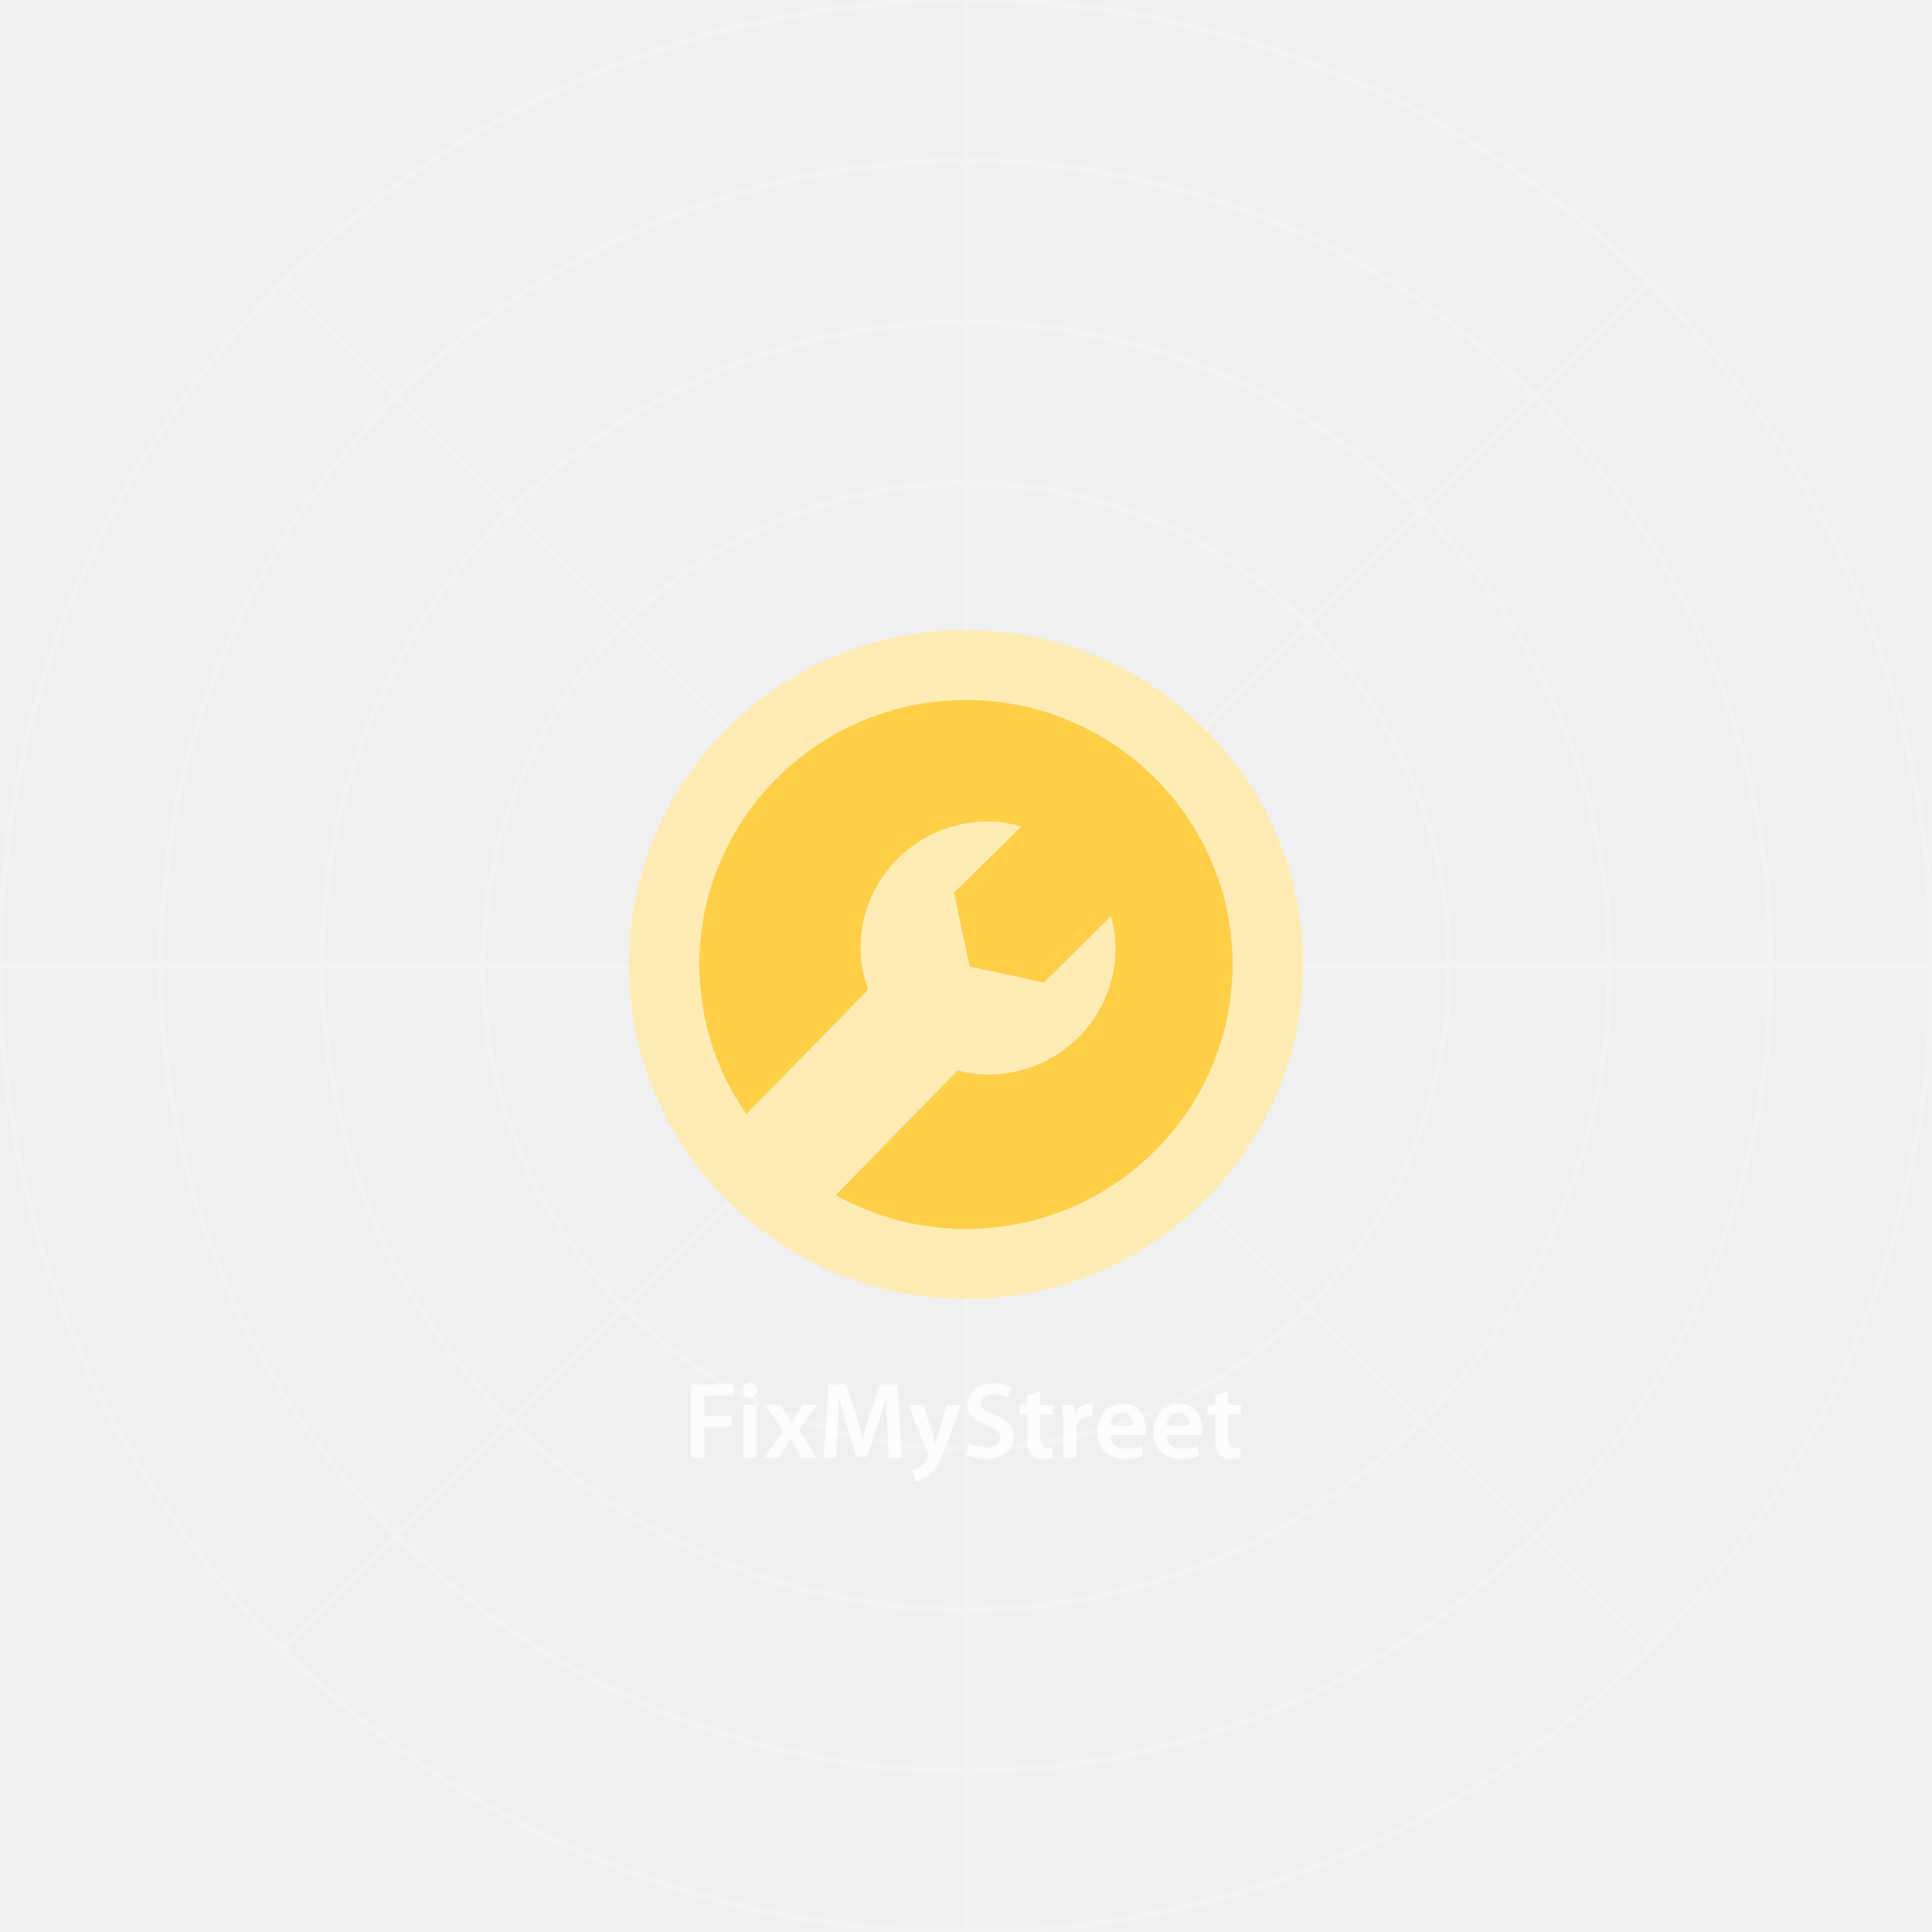
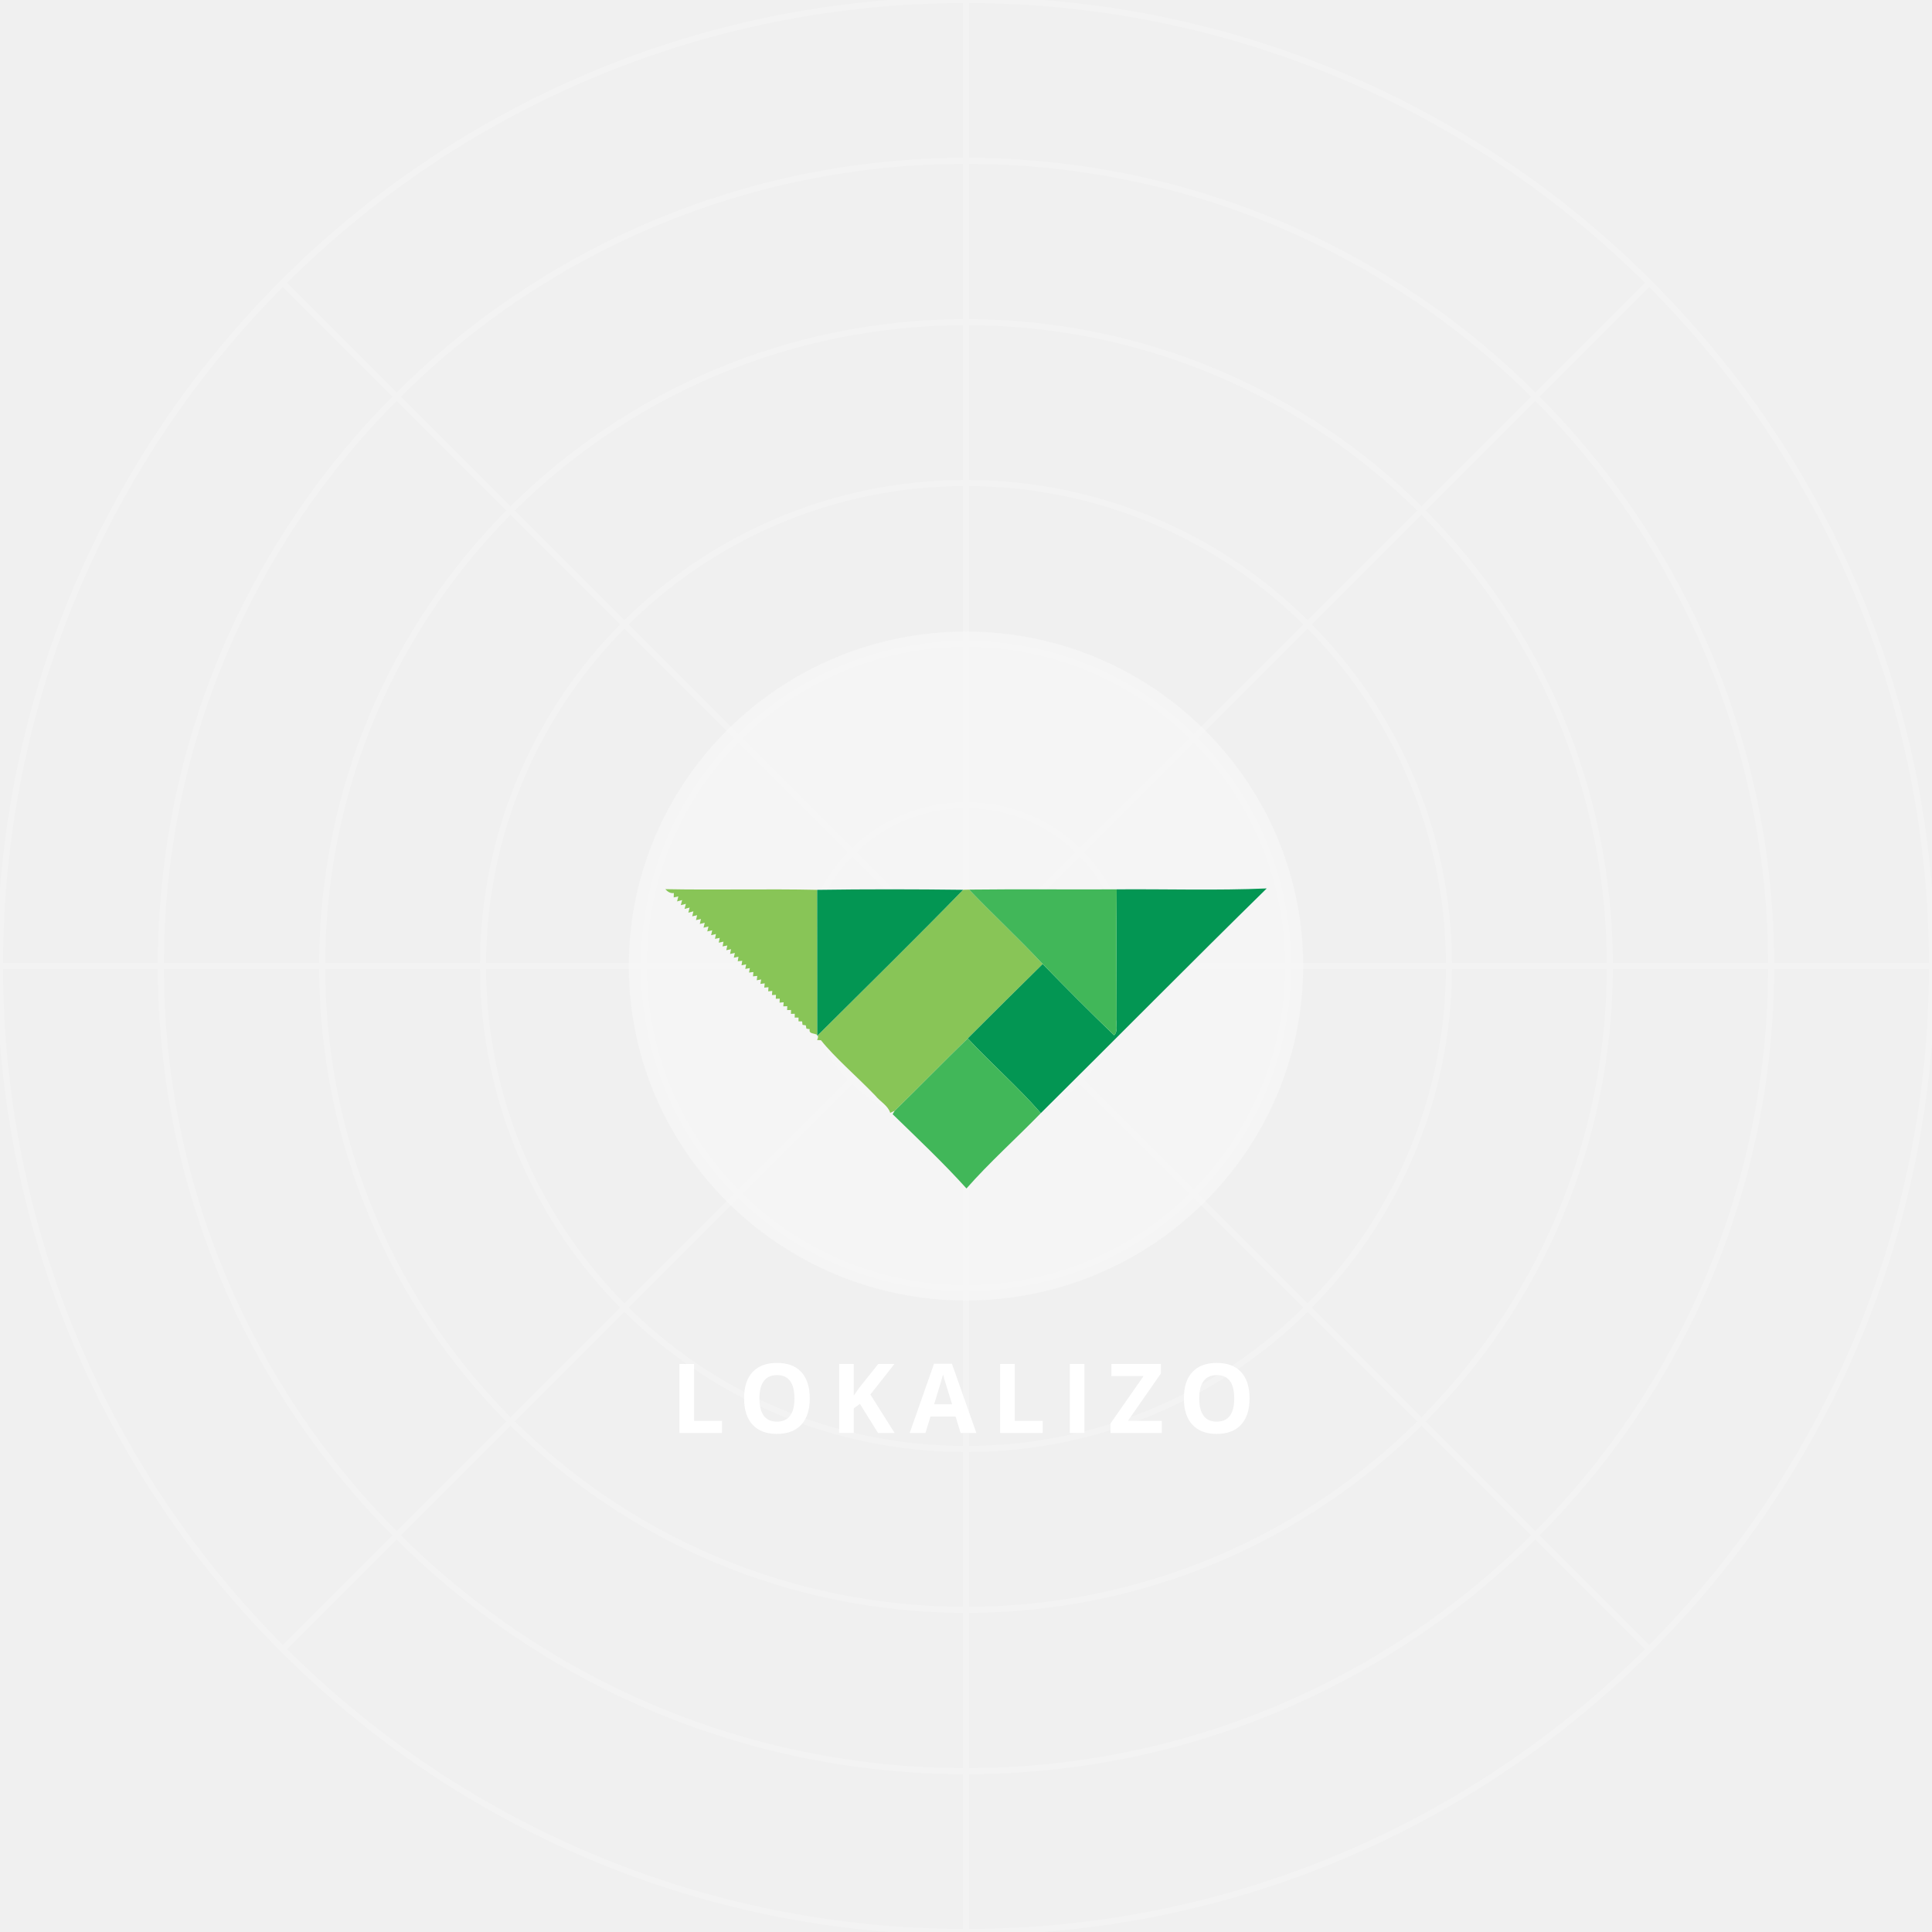
- <svg xmlns="http://www.w3.org/2000/svg" version="1.1" x="0px" y="0px" width="640px" height="640px" viewBox="0 0 640 640" style="enable-background:new 0 0 640 640;" xml:space="preserve">
+ <svg xmlns="http://www.w3.org/2000/svg" version="1.1" x="0px" y="0px" width="640px" height="640px" viewBox="0 0 640 640" style="enable-background:new 0 0 640 640;" xml:space="preserve" id="svg2">
+   <defs id="defs72" />
  <g id="grid">
-     <g style="opacity:0.2;">
-       <g>
-         <path style="fill:none;stroke:#FFFFFF;stroke-width:2;stroke-miterlimit:10;" d="M320,640C143.125,640,0,496.875,0,320           S143.125,0,320,0s320,143.125,320,320S496.875,640,320,640z" />
-         <path style="fill:none;stroke:#FFFFFF;stroke-width:2;stroke-miterlimit:10;" d="M586.719,320           c0-147.344-119.375-266.719-266.719-266.719S53.281,172.656,53.281,320S172.656,586.719,320,586.719S586.719,467.344,586.719,320           z" />
-         <path style="fill:none;stroke:#FFFFFF;stroke-width:2;stroke-miterlimit:10;" d="M320,533.281           c-117.969,0-213.281-95.312-213.281-213.281S202.031,106.719,320,106.719S533.281,202.031,533.281,320           S437.969,533.281,320,533.281z" />
-         <path style="fill:none;stroke:#FFFFFF;stroke-width:2;stroke-miterlimit:10;" d="M480,320c0-88.438-71.562-160-160-160           s-160,71.562-160,160s71.562,160,160,160S480,408.438,480,320z" />
-         <path style="fill:none;stroke:#FFFFFF;stroke-width:2;stroke-miterlimit:10;" d="M320,426.719           c-58.906,0-106.719-47.812-106.719-106.719S261.094,213.281,320,213.281S426.719,261.094,426.719,320           S378.906,426.719,320,426.719z" />
-         <path style="fill:none;stroke:#FFFFFF;stroke-width:2;stroke-miterlimit:10;" d="M373.281,320           c0-29.531-23.75-53.281-53.281-53.281s-53.281,23.75-53.281,53.281s23.75,53.281,53.281,53.281S373.281,349.531,373.281,320z" />
+     <g style="opacity:0.2;" id="g5">
+       <g id="g7">
+         <path style="fill:none;stroke:#FFFFFF;stroke-width:2;stroke-miterlimit:10;" d="M320,640C143.125,640,0,496.875,0,320           S143.125,0,320,0s320,143.125,320,320S496.875,640,320,640z" id="path9" />
+         <path style="fill:none;stroke:#FFFFFF;stroke-width:2;stroke-miterlimit:10;" d="M586.719,320           c0-147.344-119.375-266.719-266.719-266.719S53.281,172.656,53.281,320S172.656,586.719,320,586.719S586.719,467.344,586.719,320           z" id="path11" />
+         <path style="fill:none;stroke:#FFFFFF;stroke-width:2;stroke-miterlimit:10;" d="M320,533.281           c-117.969,0-213.281-95.312-213.281-213.281S202.031,106.719,320,106.719S533.281,202.031,533.281,320           S437.969,533.281,320,533.281z" id="path13" />
+         <path style="fill:none;stroke:#FFFFFF;stroke-width:2;stroke-miterlimit:10;" d="M480,320c0-88.438-71.562-160-160-160           s-160,71.562-160,160s71.562,160,160,160S480,408.438,480,320z" id="path15" />
+         <path style="fill:none;stroke:#FFFFFF;stroke-width:2;stroke-miterlimit:10;" d="M320,426.719           c-58.906,0-106.719-47.812-106.719-106.719S261.094,213.281,320,213.281S426.719,261.094,426.719,320           S378.906,426.719,320,426.719z" id="path17" />
+         <path style="fill:none;stroke:#FFFFFF;stroke-width:2;stroke-miterlimit:10;" d="M373.281,320           c0-29.531-23.75-53.281-53.281-53.281s-53.281,23.75-53.281,53.281s23.75,53.281,53.281,53.281S373.281,349.531,373.281,320z" id="path19" />
      </g>
-       <g>
-         <line style="fill:none;stroke:#FFFFFF;stroke-width:2;stroke-miterlimit:10;" x1="320" y1="320" x2="320" y2="640" />
-         <line style="fill:none;stroke:#FFFFFF;stroke-width:2;stroke-miterlimit:10;" x1="320" y1="320" x2="546.25" y2="546.25" />
-         <line style="fill:none;stroke:#FFFFFF;stroke-width:2;stroke-miterlimit:10;" x1="320" y1="320" x2="640" y2="320" />
-         <line style="fill:none;stroke:#FFFFFF;stroke-width:2;stroke-miterlimit:10;" x1="320" y1="320" x2="546.25" y2="93.75" />
-         <line style="fill:none;stroke:#FFFFFF;stroke-width:2;stroke-miterlimit:10;" x1="320" y1="320" x2="320" y2="0" />
-         <line style="fill:none;stroke:#FFFFFF;stroke-width:2;stroke-miterlimit:10;" x1="320" y1="320" x2="93.75" y2="93.75" />
-         <line style="fill:none;stroke:#FFFFFF;stroke-width:2;stroke-miterlimit:10;" x1="320" y1="320" x2="0" y2="320" />
-         <line style="fill:none;stroke:#FFFFFF;stroke-width:2;stroke-miterlimit:10;" x1="320" y1="320" x2="93.75" y2="546.25" />
+       <g id="g21">
+         <line style="fill:none;stroke:#FFFFFF;stroke-width:2;stroke-miterlimit:10;" x1="320" y1="320" x2="320" y2="640" id="line23" />
+         <line style="fill:none;stroke:#FFFFFF;stroke-width:2;stroke-miterlimit:10;" x1="320" y1="320" x2="546.25" y2="546.25" id="line25" />
+         <line style="fill:none;stroke:#FFFFFF;stroke-width:2;stroke-miterlimit:10;" x1="320" y1="320" x2="640" y2="320" id="line27" />
+         <line style="fill:none;stroke:#FFFFFF;stroke-width:2;stroke-miterlimit:10;" x1="320" y1="320" x2="546.25" y2="93.75" id="line29" />
+         <line style="fill:none;stroke:#FFFFFF;stroke-width:2;stroke-miterlimit:10;" x1="320" y1="320" x2="320" y2="0" id="line31" />
+         <line style="fill:none;stroke:#FFFFFF;stroke-width:2;stroke-miterlimit:10;" x1="320" y1="320" x2="93.75" y2="93.75" id="line33" />
+         <line style="fill:none;stroke:#FFFFFF;stroke-width:2;stroke-miterlimit:10;" x1="320" y1="320" x2="0" y2="320" id="line35" />
+         <line style="fill:none;stroke:#FFFFFF;stroke-width:2;stroke-miterlimit:10;" x1="320" y1="320" x2="93.75" y2="546.25" id="line37" />
      </g>
    </g>
  </g>
-   <g id="logo">
-     <g>
-       <path style="fill:#FFECB5;" d="M320.005,208.692c-61.608,0-111.71,49.705-111.71,110.799s50.102,110.816,111.71,110.816    c61.588,0,111.7-49.723,111.7-110.816S381.594,208.692,320.005,208.692 M320.005,407.114c-15.682,0-30.407-4.085-43.194-11.218    l39.83-40.678c0.189-0.189,0.315-0.415,0.496-0.604c3.246,0.812,6.564,1.344,10.046,1.344    c23.346,0.072,42.301-18.639,42.363-41.778c0.037-3.697-0.596-7.214-1.496-10.658l-22.256,21.948l-24.6-5.284l-5.185-24.446    l22.3-21.967c-3.473-0.965-7.078-1.642-10.875-1.642c-23.32-0.054-42.301,18.612-42.365,41.778    c-0.009,4.915,0.975,9.559,2.525,13.95l-40.381,41.22c-9.793-14.104-15.555-31.184-15.555-49.579    c0-48.315,39.632-87.623,88.345-87.623c48.704,0,88.327,39.308,88.327,87.623C408.34,367.816,368.709,407.114,320.005,407.114" />
-       <path style="fill:#FFCF47;" d="M320.005,407.114c-15.682,0-30.407-4.085-43.194-11.218l39.83-40.678    c0.189-0.189,0.315-0.415,0.496-0.604c3.246,0.812,6.564,1.344,10.046,1.344c23.346,0.072,42.301-18.639,42.363-41.778    c0.037-3.697-0.596-7.214-1.496-10.658l-22.256,21.948l-24.6-5.284l-5.185-24.446l22.3-21.967    c-3.473-0.965-7.078-1.642-10.875-1.642c-23.32-0.054-42.301,18.612-42.365,41.778c-0.009,4.915,0.975,9.559,2.525,13.95    l-40.381,41.22c-9.793-14.104-15.555-31.184-15.555-49.579c0-48.315,39.632-87.623,88.345-87.623    c48.704,0,88.327,39.308,88.327,87.623C408.34,367.816,368.709,407.114,320.005,407.114" />
-     </g>
-     <g style="opacity:0.8;">
-       <path style="fill:#FFFFFF;" d="M228.918,458.629h14.008v3.637h-9.578v6.699h8.932v3.637h-8.932V482.9h-4.43V458.629z" />
-       <path style="fill:#FFFFFF;" d="M250.988,460.465c0,1.332-0.971,2.377-2.52,2.377c-1.477,0-2.447-1.045-2.447-2.377    c0-1.367,1.008-2.414,2.482-2.414C250.018,458.051,250.953,459.098,250.988,460.465z M246.271,482.9v-17.537h4.463v17.539h-4.463    V482.9z" />
-       <path style="fill:#FFFFFF;" d="M258.441,465.363l2.088,3.312c0.576,0.938,1.08,1.801,1.584,2.703h0.107    c0.504-0.973,1.01-1.875,1.514-2.773l1.945-3.242h4.824l-5.871,8.426l5.979,9.113h-5.006l-2.16-3.492    c-0.576-0.938-1.082-1.875-1.586-2.846h-0.072c-0.504,1.008-1.008,1.873-1.584,2.846l-2.016,3.492h-4.898l6.086-8.932    l-5.871-8.607H258.441z" />
-       <path style="fill:#FFFFFF;" d="M293.941,472.996c-0.145-3.133-0.324-6.914-0.289-10.227h-0.109    c-0.793,2.99-1.801,6.266-2.879,9.328l-3.531,10.516h-3.42l-3.242-10.371c-0.936-3.096-1.799-6.41-2.447-9.469h-0.072    c-0.111,3.205-0.252,7.057-0.434,10.371l-0.541,9.758h-4.141l1.621-24.273h5.834l3.17,9.76c0.863,2.844,1.621,5.725,2.232,8.426    h0.107c0.648-2.627,1.477-5.619,2.412-8.463l3.35-9.723h5.762l1.406,24.273h-4.32L293.941,472.996z" />
-       <path style="fill:#FFFFFF;" d="M305.742,465.363l3.168,9.398c0.361,1.08,0.723,2.414,0.973,3.422h0.109    c0.291-1.008,0.615-2.305,0.938-3.457l2.734-9.363h4.754l-4.393,11.955c-2.41,6.553-4.033,9.471-6.123,11.271    c-1.727,1.549-3.527,2.125-4.645,2.27l-1.008-3.746c0.754-0.18,1.693-0.574,2.594-1.223c0.828-0.541,1.801-1.584,2.41-2.773    c0.182-0.324,0.291-0.574,0.291-0.791c0-0.18-0.037-0.432-0.254-0.865l-6.406-16.098H305.742z" />
-       <path style="fill:#FFFFFF;" d="M321.043,478.074c1.438,0.828,3.602,1.547,5.867,1.547c2.848,0,4.43-1.332,4.43-3.311    c0-1.838-1.221-2.916-4.318-4.033c-3.996-1.441-6.555-3.566-6.555-7.059c0-3.961,3.312-6.986,8.57-6.986    c2.627,0,4.574,0.576,5.836,1.225l-1.082,3.566c-0.865-0.469-2.553-1.152-4.824-1.152c-2.807,0-4.037,1.512-4.037,2.914    c0,1.873,1.406,2.738,4.645,4c4.215,1.582,6.27,3.707,6.27,7.201c0,3.889-2.953,7.311-9.217,7.311    c-2.557,0-5.221-0.758-6.553-1.549L321.043,478.074z" />
-       <path style="fill:#FFFFFF;" d="M344.59,460.863v4.5h4.209v3.312h-4.209v7.742c0,2.125,0.574,3.242,2.266,3.242    c0.828,0,1.227-0.072,1.73-0.215l0.07,3.383c-0.648,0.252-1.801,0.469-3.205,0.469c-1.623,0-2.988-0.576-3.816-1.477    c-0.938-1.008-1.373-2.594-1.373-4.898v-8.246h-2.52v-3.312h2.52v-3.242L344.59,460.863z" />
-       <path style="fill:#FFFFFF;" d="M352.145,471.016c0-2.375-0.035-4.07-0.145-5.652h3.857l0.143,3.348h0.141    c0.867-2.484,2.918-3.746,4.793-3.746c0.43,0,0.684,0.035,1.043,0.107v4.176c-0.361-0.072-0.76-0.143-1.297-0.143    c-2.125,0-3.566,1.367-3.961,3.348c-0.07,0.395-0.145,0.863-0.145,1.369v9.074h-4.43V471.016z" />
-       <path style="fill:#FFFFFF;" d="M367.77,475.375c0.109,3.168,2.594,4.537,5.402,4.537c2.053,0,3.527-0.291,4.863-0.791l0.648,3.059    c-1.516,0.613-3.602,1.117-6.125,1.117c-5.688,0-9.039-3.527-9.039-8.893c0-4.861,2.953-9.436,8.57-9.436    c5.727,0,7.562,4.682,7.562,8.535c0,0.828-0.07,1.477-0.141,1.875H367.77V475.375z M375.477,472.277    c0.035-1.621-0.684-4.285-3.637-4.285c-2.736,0-3.889,2.484-4.068,4.285H375.477z" />
-       <path style="fill:#FFFFFF;" d="M386.348,475.375c0.105,3.168,2.59,4.537,5.402,4.537c2.049,0,3.527-0.291,4.859-0.791l0.648,3.059    c-1.512,0.613-3.602,1.117-6.123,1.117c-5.691,0-9.041-3.527-9.041-8.893c0-4.861,2.955-9.436,8.57-9.436    c5.727,0,7.562,4.682,7.562,8.535c0,0.828-0.074,1.477-0.145,1.875h-11.734V475.375z M394.055,472.277    c0.035-1.621-0.688-4.285-3.641-4.285c-2.734,0-3.885,2.484-4.064,4.285H394.055z" />
-       <path style="fill:#FFFFFF;" d="M406.867,460.863v4.5h4.215v3.312h-4.215v7.742c0,2.125,0.578,3.242,2.27,3.242    c0.828,0,1.223-0.072,1.727-0.215l0.074,3.383c-0.648,0.252-1.801,0.469-3.207,0.469c-1.623,0-2.988-0.576-3.816-1.477    c-0.939-1.008-1.369-2.594-1.369-4.898v-8.246h-2.523v-3.312h2.523v-3.242L406.867,460.863z" />
+   <g id="logo" transform="translate(0,0.5005)">
+     <g id="g40">
+       <path style="fill:#f9f9f9;fill-opacity:1;opacity:0.5" d="m 320.005,208.692 c -61.608,0 -111.71,49.705 -111.71,110.799 0,61.094 50.102,110.816 111.71,110.816 61.588,0 111.7,-49.723 111.7,-110.816 0,-61.093 -50.111,-110.799 -111.7,-110.799" id="path42" />
    </g>
  </g>
+   <g transform="matrix(1.25,0,0,1.25,215.1438,291.4688)" id="g4149">
+     <g id="#88c557ff">
+       <path style="opacity:1;fill:#88c557" id="path5" d="M 4.19,2.46 C 17.6,2.72 31.04,2.35 44.44,2.64 44.48,15.53 44.43,28.43 44.47,41.32 57.39,28.46 70.41,15.69 83.13,2.63 83.52,2.62 84.31,2.6 84.71,2.58 91.1,9.26 97.9,15.54 104.21,22.3 97.55,28.83 90.96,35.43 84.35,42.01 77.82,48.34 71.49,54.87 64.97,61.21 l -1.16,0.53 C 63.2,59.8 61.1,58.73 59.84,57.16 54.76,51.89 49.1,47.09 45.45,42.5 l -1.03,-0.06 c 1.25,-2.45 -2.49,-0.96 -1.94,-2.87 l -0.89,-0.15 -0.15,-0.87 -0.88,-0.13 -0.1,-0.91 -0.96,-0.02 0.01,-1 -1.02,0.01 0.02,-1.02 -1.02,0.03 0.03,-1.03 -1.04,0.03 0.04,-1.04 -1.06,0.05 0.11,-1.08 -1.09,0.1 0.05,-1.06 -1.05,0.03 0.04,-1.04 -1.06,0.05 0.1,-1.09 -1.09,0.11 0.07,-1.1 -1.12,0.12 0.13,-1.14 -1.16,0.15 0.22,-1.18 -1.18,0.22 0.14,-1.16 -1.14,0.12 0.12,-1.14 -1.16,0.13 0.21,-1.18 -1.21,0.22 0.23,-1.22 -1.23,0.26 0.2,-1.2 -1.2,0.13 0.2,-1.21 -1.24,0.27 0.28,-1.26 -1.27,0.26 0.26,-1.26 -1.26,0.27 0.27,-1.26 -1.26,0.26 0.25,-1.26 -1.26,0.26 0.26,-1.26 -1.26,0.25 0.26,-1.28 -1.29,0.31 0.3,-1.3 -1.31,0.3 0.32,-1.31 -1.31,0.33 0.32,-1.32 -1.31,0.32 0.3,-1.31 -1.31,0.29 0.3,-1.3 -1.3,0.3 L 11.64,8.34 10.3,8.69 10.65,7.34 9.3,7.7 9.65,6.35 8.3,6.7 8.66,5.35 7.32,5.71 7.65,4.38 6.42,4.66 C 6.44,4.36 6.46,3.78 6.47,3.49 5.51,3.64 4.81,3.12 4.19,2.46 Z" />
+     </g>
+     <g id="#039653ff">
+       <path style="opacity:1;fill:#039653" id="path8" d="M 44.44,2.64 C 57.32,2.45 70.24,2.47 83.13,2.63 70.41,15.69 57.39,28.46 44.47,41.32 44.43,28.43 44.48,15.53 44.44,2.64 Z" />
+       <path style="opacity:1;fill:#039653" id="path10" d="m 123.82,2.51 c 13.25,-0.1 26.54,0.33 39.76,-0.24 -20.1,19.71 -39.87,39.74 -59.87,59.55 -6.05,-6.98 -13.07,-13.05 -19.36,-19.81 6.61,-6.58 13.2,-13.18 19.86,-19.71 6.22,6.38 12.51,12.71 18.92,18.88 1.09,-1.05 0.46,-2.77 0.67,-4.1 -0.04,-11.52 -0.08,-23.05 0.02,-34.57 z" />
+     </g>
+     <g id="#41b759ff">
+       <path style="opacity:1;fill:#41b759" id="path13-3" d="m 84.71,2.58 c 13.03,-0.15 26.07,-0.01 39.11,-0.07 -0.1,11.52 -0.06,23.05 -0.02,34.57 -0.21,1.33 0.42,3.05 -0.67,4.1 C 116.72,35.01 110.43,28.68 104.21,22.3 97.9,15.54 91.1,9.26 84.71,2.58 Z" />
+       <path style="opacity:1;fill:#41b759" id="path15-6" d="m 64.97,61.21 c 6.52,-6.34 12.85,-12.87 19.38,-19.2 6.29,6.76 13.31,12.83 19.36,19.81 C 97.2,68.52 90.16,74.8 84.01,81.78 77.85,74.94 71.06,68.55 64.44,62.1 l 0.53,-0.89 z" />
+     </g>
+   </g>
+   <text xml:space="preserve" style="font-style:normal;font-variant:normal;font-weight:normal;font-stretch:normal;font-size:32px;line-height:125%;font-family:'Elder Futhark';-inkscape-font-specification:'Elder Futhark';letter-spacing:0px;word-spacing:0px;fill:#000000;fill-opacity:1;stroke:none;stroke-width:1px;stroke-linecap:butt;stroke-linejoin:miter;stroke-opacity:1" x="222.195" y="474.688" id="text4189">
+     <tspan id="tspan4191" x="222.195" y="474.688" style="font-style:normal;font-variant:normal;font-weight:bold;font-stretch:normal;font-family:'Open Sans';-inkscape-font-specification:'Open Sans';letter-spacing:5px;fill:#ffffff">LOKALIZO</tspan>
+   </text>
</svg>
